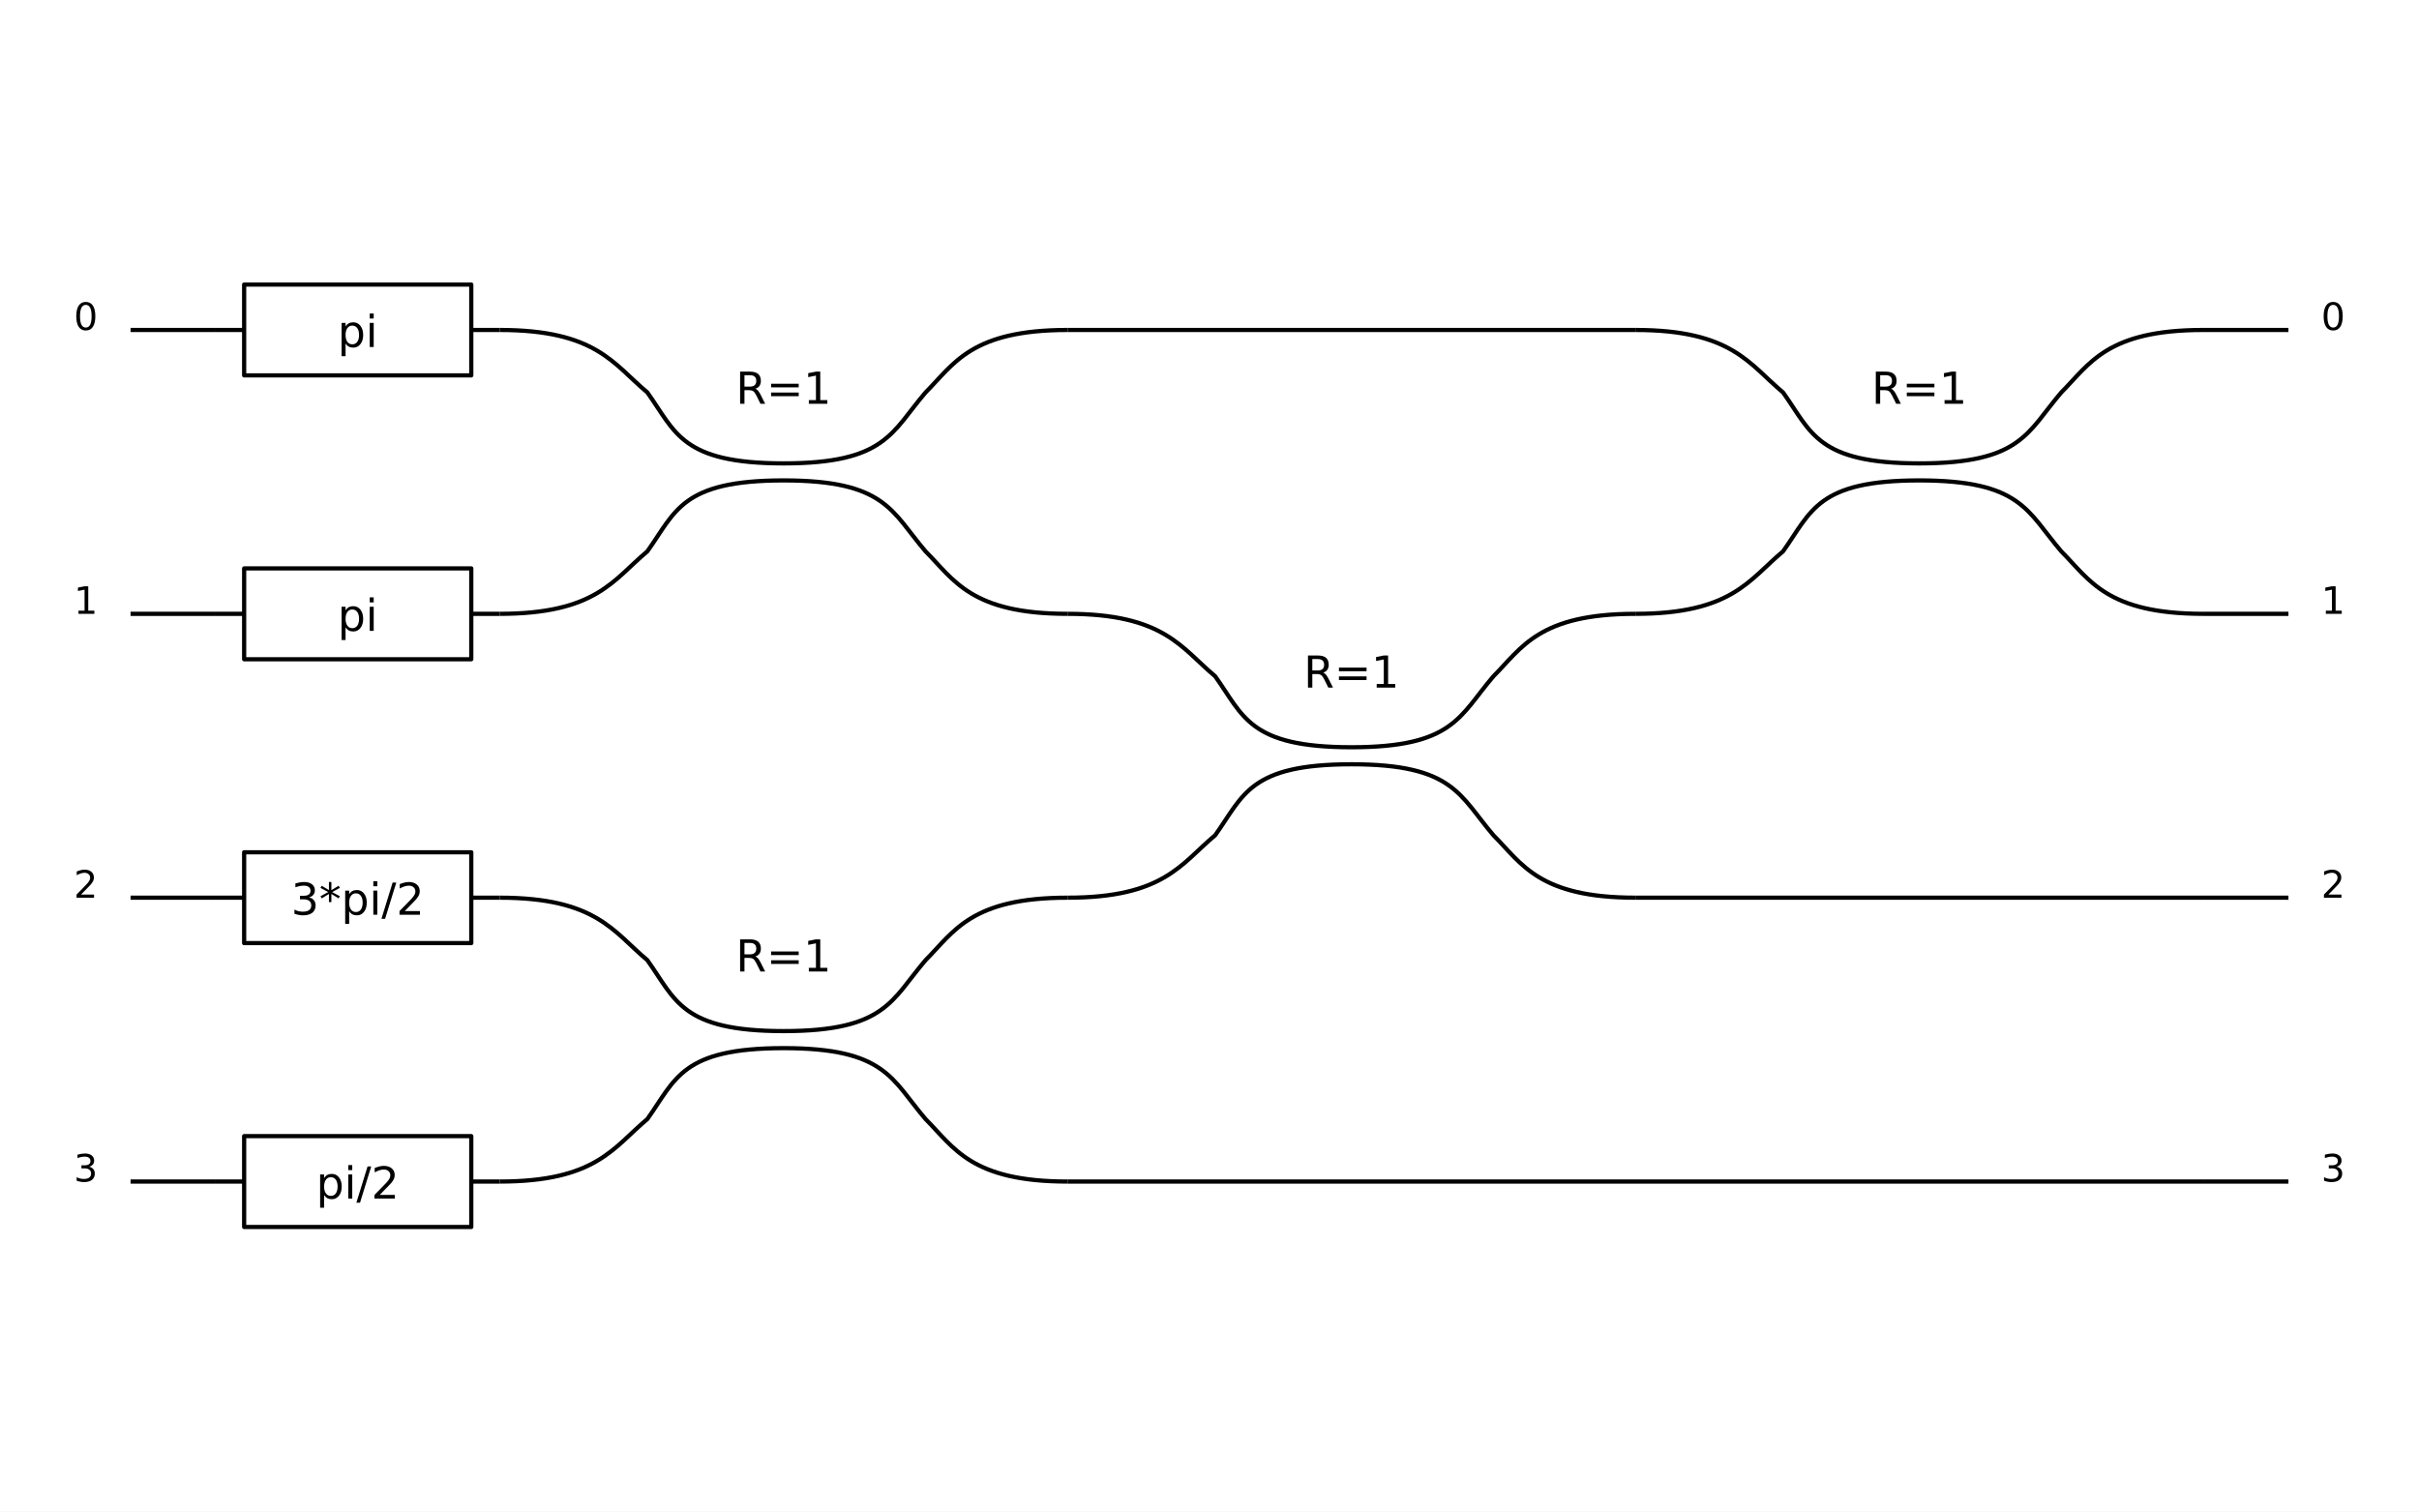
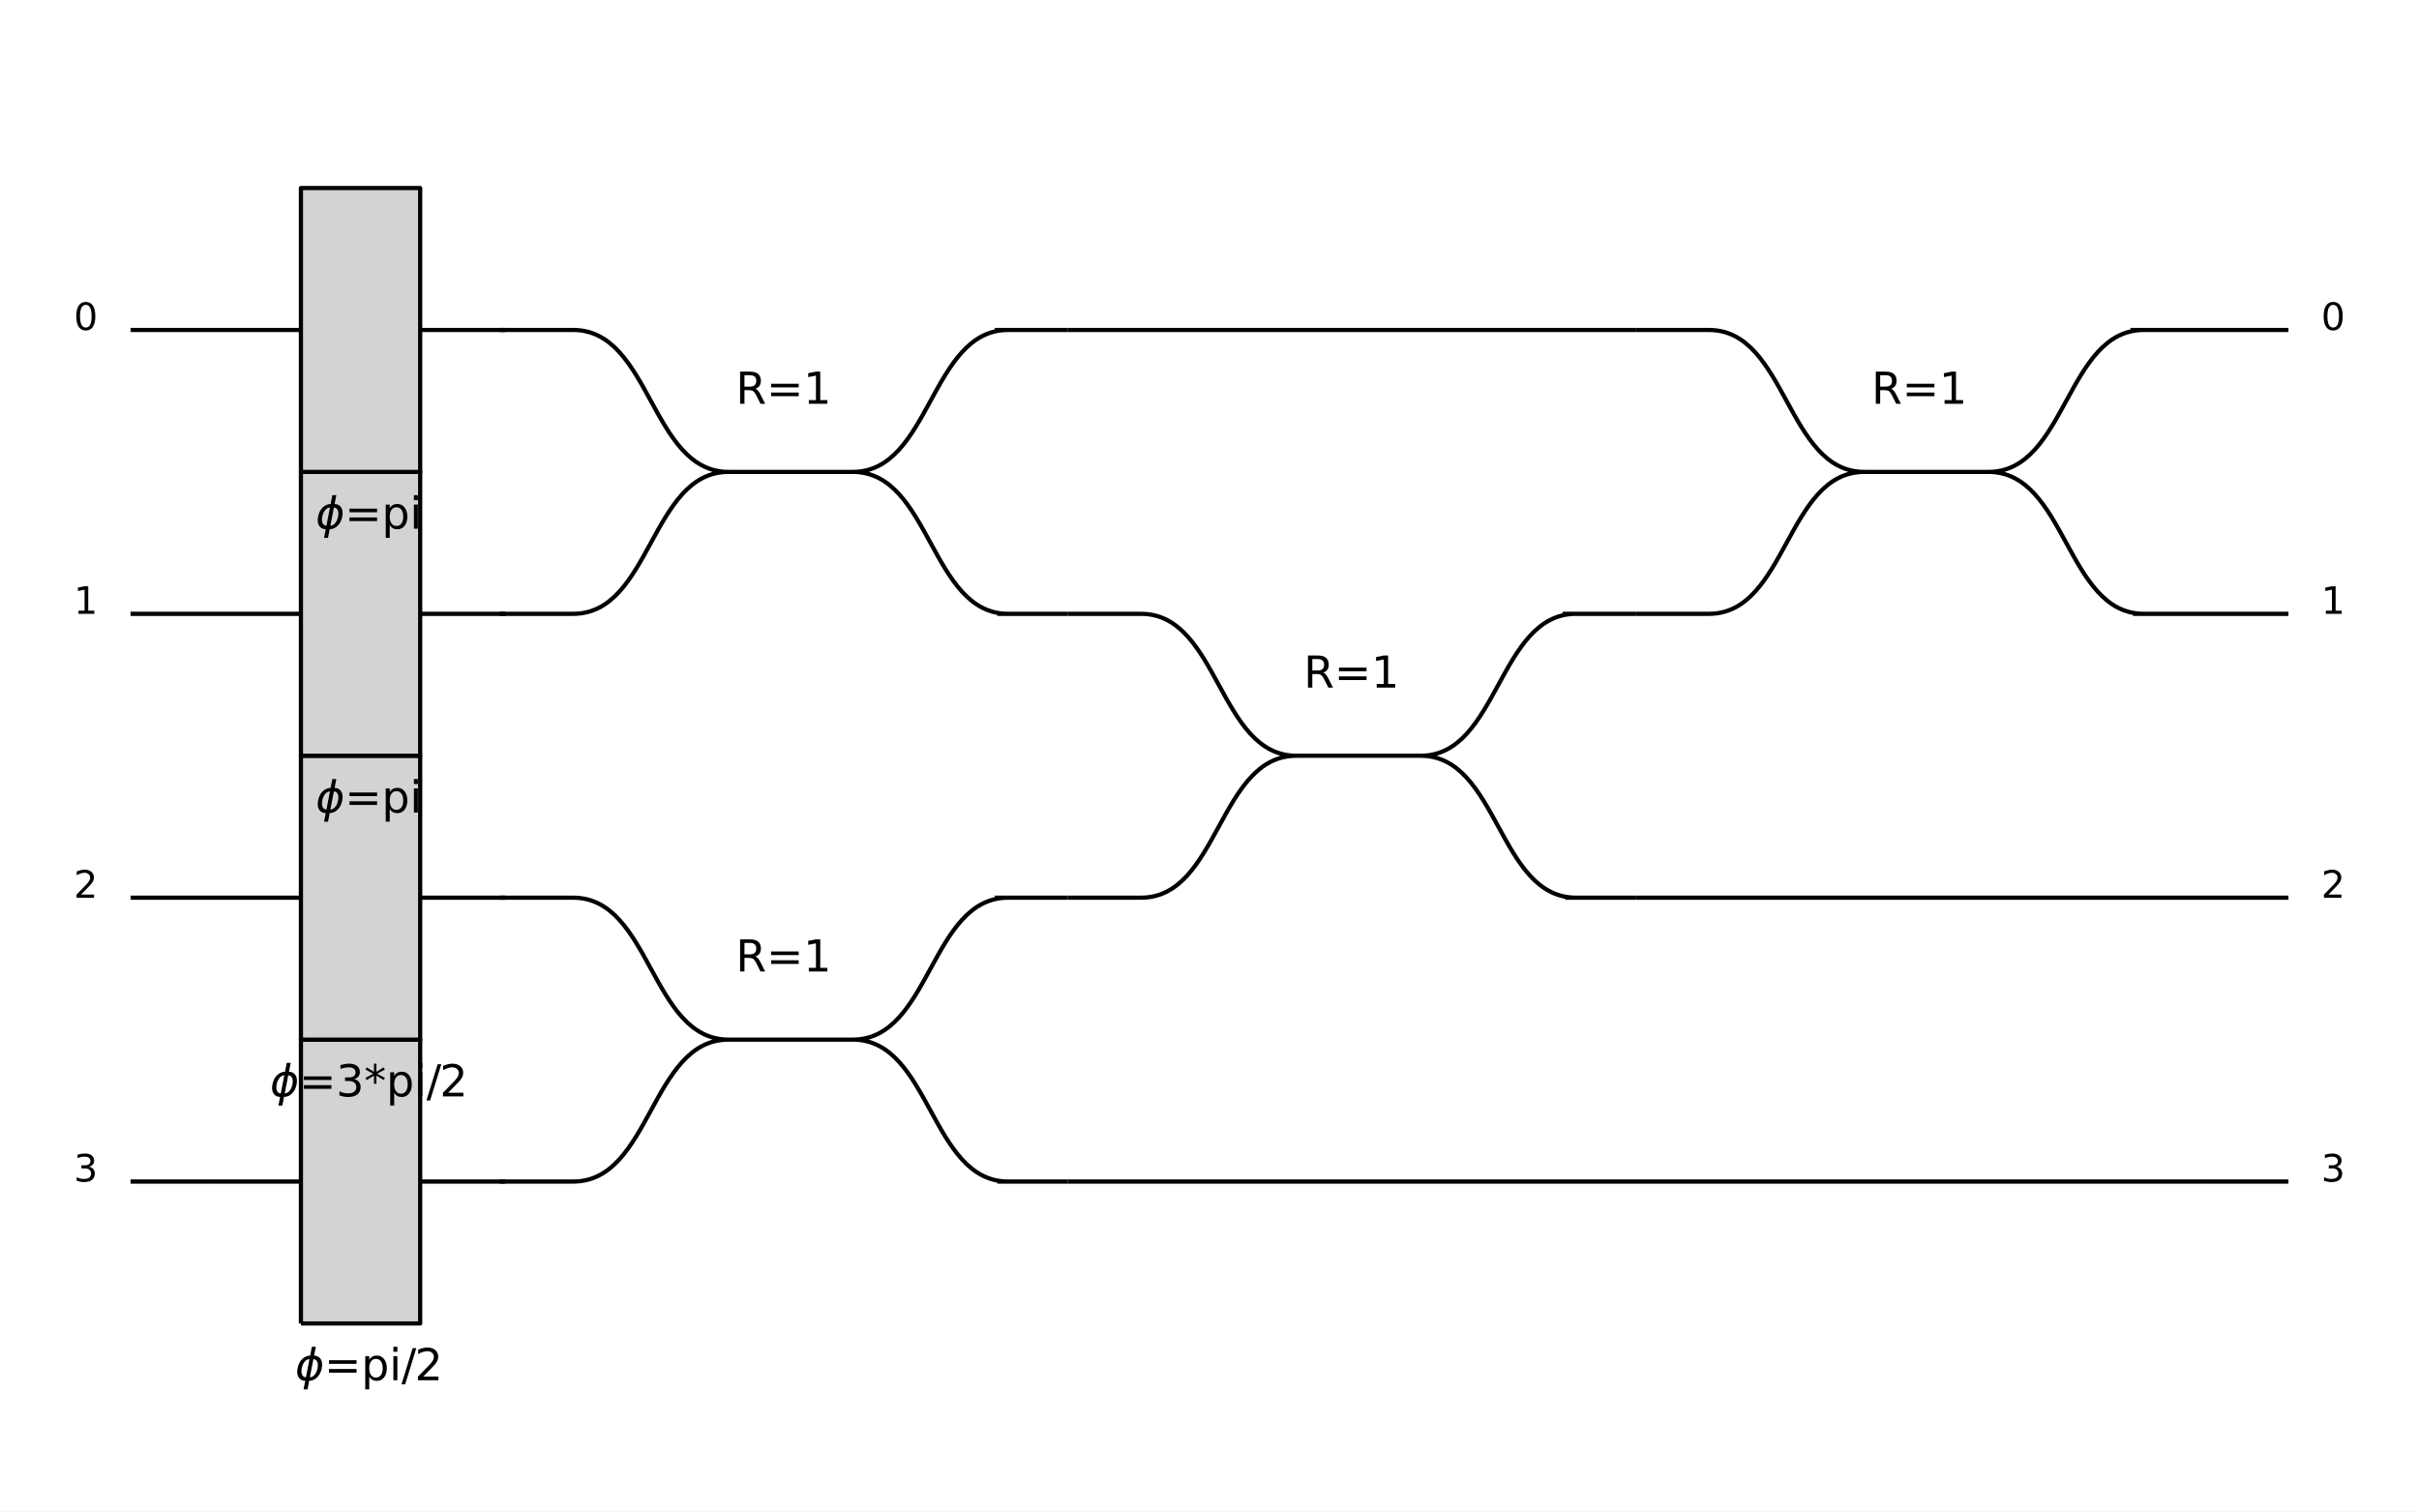
<svg xmlns="http://www.w3.org/2000/svg" xmlns:xlink="http://www.w3.org/1999/xlink" width="1152pt" height="720pt" viewBox="0 0 1152 720" version="1.1">
  <defs>
    <style type="text/css">*{stroke-linejoin: round; stroke-linecap: butt}</style>
  </defs>
  <g id="figure_1">
    <g id="patch_1">
      <path d="M 0 720 L 1152 720 L 1152 0 L 0 0 z " style="fill: #ffffff" />
    </g>
    <g id="axes_1">
      <g id="PatchCollection_1">
        <path d="M 62.182 157.177 L 102.746 157.177 " clip-path="url(#staticClipPath)" style="fill: none; stroke: #000000; stroke-width: 2" />
        <path d="M 62.182 292.392 L 102.746 292.392 " clip-path="url(#staticClipPath)" style="fill: none; stroke: #000000; stroke-width: 2" />
        <path d="M 62.182 427.608 L 102.746 427.608 " clip-path="url(#staticClipPath)" style="fill: none; stroke: #000000; stroke-width: 2" />
        <path d="M 62.182 562.823 L 102.746 562.823 " clip-path="url(#staticClipPath)" style="fill: none; stroke: #000000; stroke-width: 2" />
-         <path d="M 102.746 562.823 L 237.962 562.823 " clip-path="url(#staticClipPath)" style="fill: none; stroke: #000000; stroke-width: 2" />
-         <path d="M 116.268 541.189 L 224.44 541.189 L 224.44 584.457 L 116.268 584.457 z " clip-path="url(#staticClipPath)" style="fill: #ffffff; stroke: #000000; stroke-width: 2" />
-         <path d="M 102.746 427.608 L 237.962 427.608 " clip-path="url(#staticClipPath)" style="fill: none; stroke: #000000; stroke-width: 2" />
-         <path d="M 116.268 405.973 L 224.44 405.973 L 224.44 449.242 L 116.268 449.242 z " clip-path="url(#staticClipPath)" style="fill: #ffffff; stroke: #000000; stroke-width: 2" />
-         <path d="M 102.746 292.392 L 237.962 292.392 " clip-path="url(#staticClipPath)" style="fill: none; stroke: #000000; stroke-width: 2" />
-         <path d="M 116.268 270.758 L 224.44 270.758 L 224.44 314.027 L 116.268 314.027 z " clip-path="url(#staticClipPath)" style="fill: #ffffff; stroke: #000000; stroke-width: 2" />
-         <path d="M 102.746 157.177 L 237.962 157.177 " clip-path="url(#staticClipPath)" style="fill: none; stroke: #000000; stroke-width: 2" />
-         <path d="M 116.268 135.543 L 224.44 135.543 L 224.44 178.811 L 116.268 178.811 z " clip-path="url(#staticClipPath)" style="fill: #ffffff; stroke: #000000; stroke-width: 2" />
-         <path d="M 237.962 157.177 C 283.935 157.177 292.048 173.403 308.274 186.924 C 321.795 205.855 324.5 220.728 373.177 220.728 C 421.855 220.728 424.559 205.855 440.785 186.924 C 454.306 173.403 462.419 157.177 508.392 157.177 " clip-path="url(#staticClipPath)" style="fill: none; stroke: #000000; stroke-width: 2" />
-         <path d="M 237.962 292.392 C 283.935 292.392 292.048 276.167 308.274 262.645 C 321.795 243.715 324.5 228.841 373.177 228.841 C 421.855 228.841 424.559 243.715 440.785 262.645 C 454.306 276.167 462.419 292.392 508.392 292.392 " clip-path="url(#staticClipPath)" style="fill: none; stroke: #000000; stroke-width: 2" />
-         <path d="M 237.962 427.608 C 283.935 427.608 292.048 443.833 308.274 457.355 C 321.795 476.285 324.5 491.159 373.177 491.159 C 421.855 491.159 424.559 476.285 440.785 457.355 C 454.306 443.833 462.419 427.608 508.392 427.608 " clip-path="url(#staticClipPath)" style="fill: none; stroke: #000000; stroke-width: 2" />
-         <path d="M 237.962 562.823 C 283.935 562.823 292.048 546.597 308.274 533.076 C 321.795 514.145 324.5 499.272 373.177 499.272 C 421.855 499.272 424.559 514.145 440.785 533.076 C 454.306 546.597 462.419 562.823 508.392 562.823 " clip-path="url(#staticClipPath)" style="fill: none; stroke: #000000; stroke-width: 2" />
-         <path d="M 508.392 292.392 C 554.366 292.392 562.478 308.618 578.704 322.14 C 592.226 341.07 594.93 355.944 643.608 355.944 C 692.285 355.944 694.989 341.07 711.215 322.14 C 724.737 308.618 732.85 292.392 778.823 292.392 " clip-path="url(#staticClipPath)" style="fill: none; stroke: #000000; stroke-width: 2" />
-         <path d="M 508.392 427.608 C 554.366 427.608 562.478 411.382 578.704 397.86 C 592.226 378.93 594.93 364.056 643.608 364.056 C 692.285 364.056 694.989 378.93 711.215 397.86 C 724.737 411.382 732.85 427.608 778.823 427.608 " clip-path="url(#staticClipPath)" style="fill: none; stroke: #000000; stroke-width: 2" />
+         <path d="M 102.746 562.823 L 143.311 562.823 M 200.101 562.823 L 240.666 562.823 " clip-path="url(#staticClipPath)" style="fill: none; stroke: #000000; stroke-width: 2" />
+         <path d="M 143.311 630.431 L 200.101 630.431 L 200.101 495.215 L 143.311 495.215 L 143.311 630.431 " clip-path="url(#staticClipPath)" style="fill: #d3d3d3; stroke: #000000; stroke-width: 2" />
+         <path d="M 102.746 427.608 L 143.311 427.608 M 200.101 427.608 L 240.666 427.608 " clip-path="url(#staticClipPath)" style="fill: none; stroke: #000000; stroke-width: 2" />
+         <path d="M 143.311 495.215 L 200.101 495.215 L 200.101 360 L 143.311 360 L 143.311 495.215 " clip-path="url(#staticClipPath)" style="fill: #d3d3d3; stroke: #000000; stroke-width: 2" />
+         <path d="M 102.746 292.392 L 143.311 292.392 M 200.101 292.392 L 240.666 292.392 " clip-path="url(#staticClipPath)" style="fill: none; stroke: #000000; stroke-width: 2" />
+         <path d="M 143.311 360 L 200.101 360 L 200.101 224.785 L 143.311 224.785 L 143.311 360 " clip-path="url(#staticClipPath)" style="fill: #d3d3d3; stroke: #000000; stroke-width: 2" />
+         <path d="M 102.746 157.177 L 143.311 157.177 M 200.101 157.177 L 240.666 157.177 " clip-path="url(#staticClipPath)" style="fill: none; stroke: #000000; stroke-width: 2" />
+         <path d="M 143.311 224.785 L 200.101 224.785 L 200.101 89.569 L 143.311 89.569 L 143.311 224.785 " clip-path="url(#staticClipPath)" style="fill: #d3d3d3; stroke: #000000; stroke-width: 2" />
+         <path d="M 272.967 157.178 C 310.042 157.178 309.875 224.785 346.95 224.785 M 346.956 224.785 C 309.875 224.785 310.042 292.392 272.967 292.392 M 346.956 224.785 L 406.138 224.785 M 406.138 224.785 C 443.219 224.785 443.052 157.178 480.127 157.178 M 406.138 224.785 C 443.219 224.785 443.052 292.392 480.127 292.392 M 237.962 157.177 L 273.118 157.177 M 273.123 292.392 L 237.962 292.392 M 474.981 292.392 L 508.392 292.392 M 473.762 157.176 L 508.392 157.176 " clip-path="url(#staticClipPath)" style="fill: none; stroke: #000000; stroke-width: 2" />
+         <path d="M 272.967 427.608 C 310.042 427.608 309.875 495.215 346.95 495.215 M 346.956 495.215 C 309.875 495.215 310.042 562.822 272.967 562.822 M 346.956 495.215 L 406.138 495.215 M 406.138 495.215 C 443.219 495.215 443.052 427.608 480.127 427.608 M 406.138 495.215 C 443.219 495.215 443.052 562.822 480.127 562.822 M 237.962 427.608 L 273.118 427.608 M 273.123 562.822 L 237.962 562.822 M 474.981 562.822 L 508.392 562.822 M 473.762 427.607 L 508.392 427.607 " clip-path="url(#staticClipPath)" style="fill: none; stroke: #000000; stroke-width: 2" />
+         <path d="M 543.397 292.393 C 580.472 292.393 580.306 360 617.381 360 M 617.386 360 C 580.306 360 580.472 427.607 543.397 427.607 M 617.386 360 L 676.569 360 M 676.569 360 C 713.649 360 713.483 292.393 750.558 292.393 M 676.569 360 C 713.649 360 713.483 427.607 750.558 427.607 M 508.392 292.392 L 543.548 292.392 M 543.553 427.607 L 508.392 427.607 M 745.412 427.607 L 778.823 427.607 M 744.193 292.392 L 778.823 292.392 " clip-path="url(#staticClipPath)" style="fill: none; stroke: #000000; stroke-width: 2" />
        <path d="M 508.392 157.177 L 778.823 157.177 " clip-path="url(#staticClipPath)" style="fill: none; stroke: #000000; stroke-width: 2" />
-         <path d="M 778.823 157.177 C 824.796 157.177 832.909 173.403 849.135 186.924 C 862.656 205.855 865.361 220.728 914.038 220.728 C 962.716 220.728 965.42 205.855 981.646 186.924 C 995.167 173.403 1003.28 157.177 1049.254 157.177 " clip-path="url(#staticClipPath)" style="fill: none; stroke: #000000; stroke-width: 2" />
-         <path d="M 778.823 292.392 C 824.796 292.392 832.909 276.167 849.135 262.645 C 862.656 243.715 865.361 228.841 914.038 228.841 C 962.716 228.841 965.42 243.715 981.646 262.645 C 995.167 276.167 1003.28 292.392 1049.254 292.392 " clip-path="url(#staticClipPath)" style="fill: none; stroke: #000000; stroke-width: 2" />
+         <path d="M 813.828 157.178 C 850.903 157.178 850.737 224.785 887.812 224.785 M 887.817 224.785 C 850.736 224.785 850.903 292.392 813.828 292.392 M 887.817 224.785 L 946.999 224.785 M 946.999 224.785 C 984.08 224.785 983.913 157.178 1020.988 157.178 M 946.999 224.785 C 984.08 224.785 983.913 292.392 1020.988 292.392 M 778.823 157.177 L 813.979 157.177 M 813.984 292.392 L 778.823 292.392 M 1015.843 292.392 L 1049.254 292.392 M 1014.623 157.176 L 1049.254 157.176 " clip-path="url(#staticClipPath)" style="fill: none; stroke: #000000; stroke-width: 2" />
        <path d="M 778.823 427.608 L 1049.254 427.608 " clip-path="url(#staticClipPath)" style="fill: none; stroke: #000000; stroke-width: 2" />
        <path d="M 508.392 562.823 L 1049.254 562.823 " clip-path="url(#staticClipPath)" style="fill: none; stroke: #000000; stroke-width: 2" />
        <path d="M 1049.254 157.177 L 1089.818 157.177 " clip-path="url(#staticClipPath)" style="fill: none; stroke: #000000; stroke-width: 2" />
        <path d="M 1049.254 292.392 L 1089.818 292.392 " clip-path="url(#staticClipPath)" style="fill: none; stroke: #000000; stroke-width: 2" />
        <path d="M 1049.254 427.608 L 1089.818 427.608 " clip-path="url(#staticClipPath)" style="fill: none; stroke: #000000; stroke-width: 2" />
        <path d="M 1049.254 562.823 L 1089.818 562.823 " clip-path="url(#staticClipPath)" style="fill: none; stroke: #000000; stroke-width: 2" />
      </g>
      <g id="text_1">
        <g transform="translate(35.13876 157.177)scale(0.18 -0.18)">
          <defs>
            <path id="DejaVuSans-30" d="M 2034 4250 Q 1547 4250 1301 3770 Q 1056 3291 1056 2328 Q 1056 1369 1301 889 Q 1547 409 2034 409 Q 2525 409 2770 889 Q 3016 1369 3016 2328 Q 3016 3291 2770 3770 Q 2525 4250 2034 4250 z M 2034 4750 Q 2819 4750 3233 4129 Q 3647 3509 3647 2328 Q 3647 1150 3233 529 Q 2819 -91 2034 -91 Q 1250 -91 836 529 Q 422 1150 422 2328 Q 422 3509 836 4129 Q 1250 4750 2034 4750 z " transform="scale(0.015625)" />
          </defs>
          <use xlink:href="#DejaVuSans-30" />
        </g>
      </g>
      <g id="text_2">
        <g transform="translate(35.13876 292.3923)scale(0.18 -0.18)">
          <defs>
            <path id="DejaVuSans-31" d="M 794 531 L 1825 531 L 1825 4091 L 703 3866 L 703 4441 L 1819 4666 L 2450 4666 L 2450 531 L 3481 531 L 3481 0 L 794 0 L 794 531 z " transform="scale(0.015625)" />
          </defs>
          <use xlink:href="#DejaVuSans-31" />
        </g>
      </g>
      <g id="text_3">
        <g transform="translate(35.13876 427.6077)scale(0.18 -0.18)">
          <defs>
            <path id="DejaVuSans-32" d="M 1228 531 L 3431 531 L 3431 0 L 469 0 L 469 531 Q 828 903 1448 1529 Q 2069 2156 2228 2338 Q 2531 2678 2651 2914 Q 2772 3150 2772 3378 Q 2772 3750 2511 3984 Q 2250 4219 1831 4219 Q 1534 4219 1204 4116 Q 875 4013 500 3803 L 500 4441 Q 881 4594 1212 4672 Q 1544 4750 1819 4750 Q 2544 4750 2975 4387 Q 3406 4025 3406 3419 Q 3406 3131 3298 2873 Q 3191 2616 2906 2266 Q 2828 2175 2409 1742 Q 1991 1309 1228 531 z " transform="scale(0.015625)" />
          </defs>
          <use xlink:href="#DejaVuSans-32" />
        </g>
      </g>
      <g id="text_4">
        <g transform="translate(35.13876 562.823)scale(0.18 -0.18)">
          <defs>
            <path id="DejaVuSans-33" d="M 2597 2516 Q 3050 2419 3304 2112 Q 3559 1806 3559 1356 Q 3559 666 3084 287 Q 2609 -91 1734 -91 Q 1441 -91 1130 -33 Q 819 25 488 141 L 488 750 Q 750 597 1062 519 Q 1375 441 1716 441 Q 2309 441 2620 675 Q 2931 909 2931 1356 Q 2931 1769 2642 2001 Q 2353 2234 1838 2234 L 1294 2234 L 1294 2753 L 1863 2753 Q 2328 2753 2575 2939 Q 2822 3125 2822 3475 Q 2822 3834 2567 4026 Q 2313 4219 1838 4219 Q 1578 4219 1281 4162 Q 984 4106 628 3988 L 628 4550 Q 988 4650 1302 4700 Q 1616 4750 1894 4750 Q 2613 4750 3031 4423 Q 3450 4097 3450 3541 Q 3450 3153 3228 2886 Q 3006 2619 2597 2516 z " transform="scale(0.015625)" />
          </defs>
          <use xlink:href="#DejaVuSans-33" />
        </g>
      </g>
      <g id="text_5">
-         <g transform="translate(150.5534 570.9359)scale(0.21 -0.21)">
+         <g transform="translate(140.5877 657.4737)scale(0.21 -0.21)">
          <defs>
+             <path id="DejaVuSans-Oblique-3d5" d="M 2991 4863 L 2738 3572 Q 3363 3572 3684 3094 Q 4016 2606 3850 1747 Q 3681 888 3159 400 Q 2653 -78 2028 -78 L 1784 -1331 L 1213 -1331 L 1456 -78 Q 834 -78 509 400 Q 178 888 347 1747 Q 513 2606 1034 3094 Q 1544 3572 2166 3572 L 2419 4863 L 2991 4863 z M 2128 434 Q 2481 434 2784 756 Q 3116 1116 3244 1747 Q 3369 2372 3169 2738 Q 2991 3059 2638 3059 L 2128 434 z M 1556 434 L 2066 3059 Q 1716 3059 1413 2738 Q 1072 2372 953 1747 Q 834 1116 1028 756 Q 1203 434 1556 434 z " transform="scale(0.015625)" />
+             <path id="DejaVuSans-3d" d="M 678 2906 L 4684 2906 L 4684 2381 L 678 2381 L 678 2906 z M 678 1631 L 4684 1631 L 4684 1100 L 678 1100 L 678 1631 z " transform="scale(0.015625)" />
            <path id="DejaVuSans-70" d="M 1159 525 L 1159 -1331 L 581 -1331 L 581 3500 L 1159 3500 L 1159 2969 Q 1341 3281 1617 3432 Q 1894 3584 2278 3584 Q 2916 3584 3314 3078 Q 3713 2572 3713 1747 Q 3713 922 3314 415 Q 2916 -91 2278 -91 Q 1894 -91 1617 61 Q 1341 213 1159 525 z M 3116 1747 Q 3116 2381 2855 2742 Q 2594 3103 2138 3103 Q 1681 3103 1420 2742 Q 1159 2381 1159 1747 Q 1159 1113 1420 752 Q 1681 391 2138 391 Q 2594 391 2855 752 Q 3116 1113 3116 1747 z " transform="scale(0.015625)" />
            <path id="DejaVuSans-69" d="M 603 3500 L 1178 3500 L 1178 0 L 603 0 L 603 3500 z M 603 4863 L 1178 4863 L 1178 4134 L 603 4134 L 603 4863 z " transform="scale(0.015625)" />
            <path id="DejaVuSans-2f" d="M 1625 4666 L 2156 4666 L 531 -594 L 0 -594 L 1625 4666 z " transform="scale(0.015625)" />
          </defs>
-           <use xlink:href="#DejaVuSans-70" />
-           <use xlink:href="#DejaVuSans-69" x="63.477" />
-           <use xlink:href="#DejaVuSans-2f" x="91.26" />
-           <use xlink:href="#DejaVuSans-32" x="124.951" />
+           <use xlink:href="#DejaVuSans-Oblique-3d5" transform="translate(0 0.015625)" />
+           <use xlink:href="#DejaVuSans-3d" transform="translate(65.9668 0.015625)" />
+           <use xlink:href="#DejaVuSans-70" transform="translate(149.7559 0.015625)" />
+           <use xlink:href="#DejaVuSans-69" transform="translate(213.2324 0.015625)" />
+           <use xlink:href="#DejaVuSans-2f" transform="translate(241.0156 0.015625)" />
+           <use xlink:href="#DejaVuSans-32" transform="translate(271.082 0.015625)" />
        </g>
      </g>
      <g id="text_6">
-         <g transform="translate(138.6227 435.7206)scale(0.21 -0.21)">
+         <g transform="translate(128.6177 522.2584)scale(0.21 -0.21)">
          <defs>
            <path id="DejaVuSans-2a" d="M 3009 3897 L 1888 3291 L 3009 2681 L 2828 2375 L 1778 3009 L 1778 1831 L 1422 1831 L 1422 3009 L 372 2375 L 191 2681 L 1313 3291 L 191 3897 L 372 4206 L 1422 3572 L 1422 4750 L 1778 4750 L 1778 3572 L 2828 4206 L 3009 3897 z " transform="scale(0.015625)" />
          </defs>
-           <use xlink:href="#DejaVuSans-33" />
-           <use xlink:href="#DejaVuSans-2a" x="63.623" />
-           <use xlink:href="#DejaVuSans-70" x="113.623" />
-           <use xlink:href="#DejaVuSans-69" x="177.1" />
-           <use xlink:href="#DejaVuSans-2f" x="204.883" />
-           <use xlink:href="#DejaVuSans-32" x="238.574" />
+           <use xlink:href="#DejaVuSans-Oblique-3d5" transform="translate(0 0.015625)" />
+           <use xlink:href="#DejaVuSans-3d" transform="translate(65.9668 0.015625)" />
+           <use xlink:href="#DejaVuSans-33" transform="translate(149.7559 0.015625)" />
+           <use xlink:href="#DejaVuSans-2a" transform="translate(213.3789 0.015625)" />
+           <use xlink:href="#DejaVuSans-70" transform="translate(263.3789 0.015625)" />
+           <use xlink:href="#DejaVuSans-69" transform="translate(326.8555 0.015625)" />
+           <use xlink:href="#DejaVuSans-2f" transform="translate(354.6387 0.015625)" />
+           <use xlink:href="#DejaVuSans-32" transform="translate(384.7051 0.015625)" />
        </g>
      </g>
      <g id="text_7">
-         <g transform="translate(160.7712 300.5053)scale(0.21 -0.21)">
-           <use xlink:href="#DejaVuSans-70" />
-           <use xlink:href="#DejaVuSans-69" x="63.477" />
+         <g transform="translate(150.3527 387.0431)scale(0.21 -0.21)">
+           <use xlink:href="#DejaVuSans-Oblique-3d5" transform="translate(0 0.015625)" />
+           <use xlink:href="#DejaVuSans-3d" transform="translate(65.9668 0.015625)" />
+           <use xlink:href="#DejaVuSans-70" transform="translate(149.7559 0.015625)" />
+           <use xlink:href="#DejaVuSans-69" transform="translate(213.2324 0.015625)" />
        </g>
      </g>
      <g id="text_8">
-         <g transform="translate(160.7712 165.29)scale(0.21 -0.21)">
-           <use xlink:href="#DejaVuSans-70" />
-           <use xlink:href="#DejaVuSans-69" x="63.477" />
+         <g transform="translate(150.3527 251.8278)scale(0.21 -0.21)">
+           <use xlink:href="#DejaVuSans-Oblique-3d5" transform="translate(0 0.015625)" />
+           <use xlink:href="#DejaVuSans-3d" transform="translate(65.9668 0.015625)" />
+           <use xlink:href="#DejaVuSans-70" transform="translate(149.7559 0.015625)" />
+           <use xlink:href="#DejaVuSans-69" transform="translate(213.2324 0.015625)" />
        </g>
      </g>
      <g id="text_9">
        <g transform="translate(350.4019 192.333)scale(0.21 -0.21)">
          <defs>
            <path id="DejaVuSans-52" d="M 2841 2188 Q 3044 2119 3236 1894 Q 3428 1669 3622 1275 L 4263 0 L 3584 0 L 2988 1197 Q 2756 1666 2539 1819 Q 2322 1972 1947 1972 L 1259 1972 L 1259 0 L 628 0 L 628 4666 L 2053 4666 Q 2853 4666 3247 4331 Q 3641 3997 3641 3322 Q 3641 2881 3436 2590 Q 3231 2300 2841 2188 z M 1259 4147 L 1259 2491 L 2053 2491 Q 2509 2491 2742 2702 Q 2975 2913 2975 3322 Q 2975 3731 2742 3939 Q 2509 4147 2053 4147 L 1259 4147 z " transform="scale(0.015625)" />
-             <path id="DejaVuSans-3d" d="M 678 2906 L 4684 2906 L 4684 2381 L 678 2381 L 678 2906 z M 678 1631 L 4684 1631 L 4684 1100 L 678 1100 L 678 1631 z " transform="scale(0.015625)" />
          </defs>
          <use xlink:href="#DejaVuSans-52" />
          <use xlink:href="#DejaVuSans-3d" x="69.482" />
          <use xlink:href="#DejaVuSans-31" x="153.271" />
        </g>
      </g>
      <g id="text_10">
        <g transform="translate(350.4019 462.7636)scale(0.21 -0.21)">
          <use xlink:href="#DejaVuSans-52" />
          <use xlink:href="#DejaVuSans-3d" x="69.482" />
          <use xlink:href="#DejaVuSans-31" x="153.271" />
        </g>
      </g>
      <g id="text_11">
        <g transform="translate(620.8325 327.5483)scale(0.21 -0.21)">
          <use xlink:href="#DejaVuSans-52" />
          <use xlink:href="#DejaVuSans-3d" x="69.482" />
          <use xlink:href="#DejaVuSans-31" x="153.271" />
        </g>
      </g>
      <g id="text_12">
        <g transform="translate(891.2631 192.333)scale(0.21 -0.21)">
          <use xlink:href="#DejaVuSans-52" />
          <use xlink:href="#DejaVuSans-3d" x="69.482" />
          <use xlink:href="#DejaVuSans-31" x="153.271" />
        </g>
      </g>
      <g id="text_13">
        <g transform="translate(1105.409 157.177)scale(0.18 -0.18)">
          <use xlink:href="#DejaVuSans-30" />
        </g>
      </g>
      <g id="text_14">
        <g transform="translate(1105.409 292.3923)scale(0.18 -0.18)">
          <use xlink:href="#DejaVuSans-31" />
        </g>
      </g>
      <g id="text_15">
        <g transform="translate(1105.409 427.6077)scale(0.18 -0.18)">
          <use xlink:href="#DejaVuSans-32" />
        </g>
      </g>
      <g id="text_16">
        <g transform="translate(1105.409 562.823)scale(0.18 -0.18)">
          <use xlink:href="#DejaVuSans-33" />
        </g>
      </g>
    </g>
  </g>
  <defs>
    <clipPath id="staticClipPath">
      <rect x="10.8" y="10.8" width="1130.4" height="698.4" />
    </clipPath>
  </defs>
</svg>
